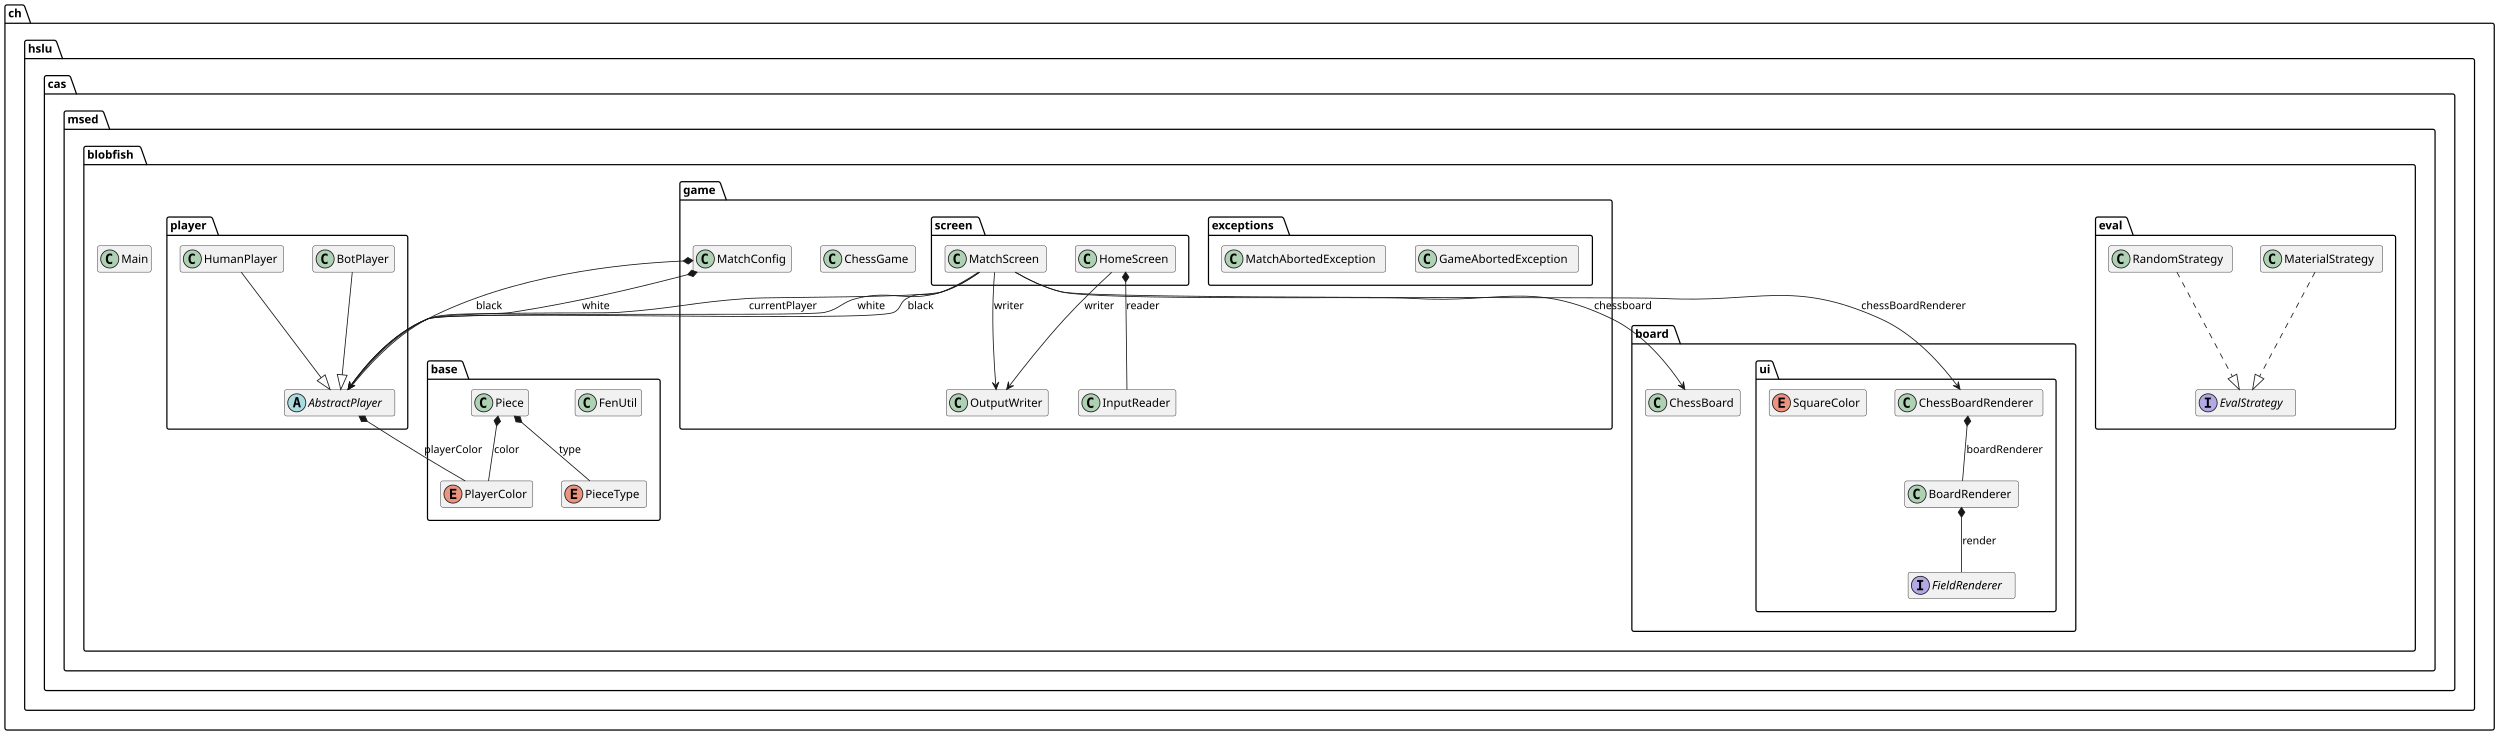
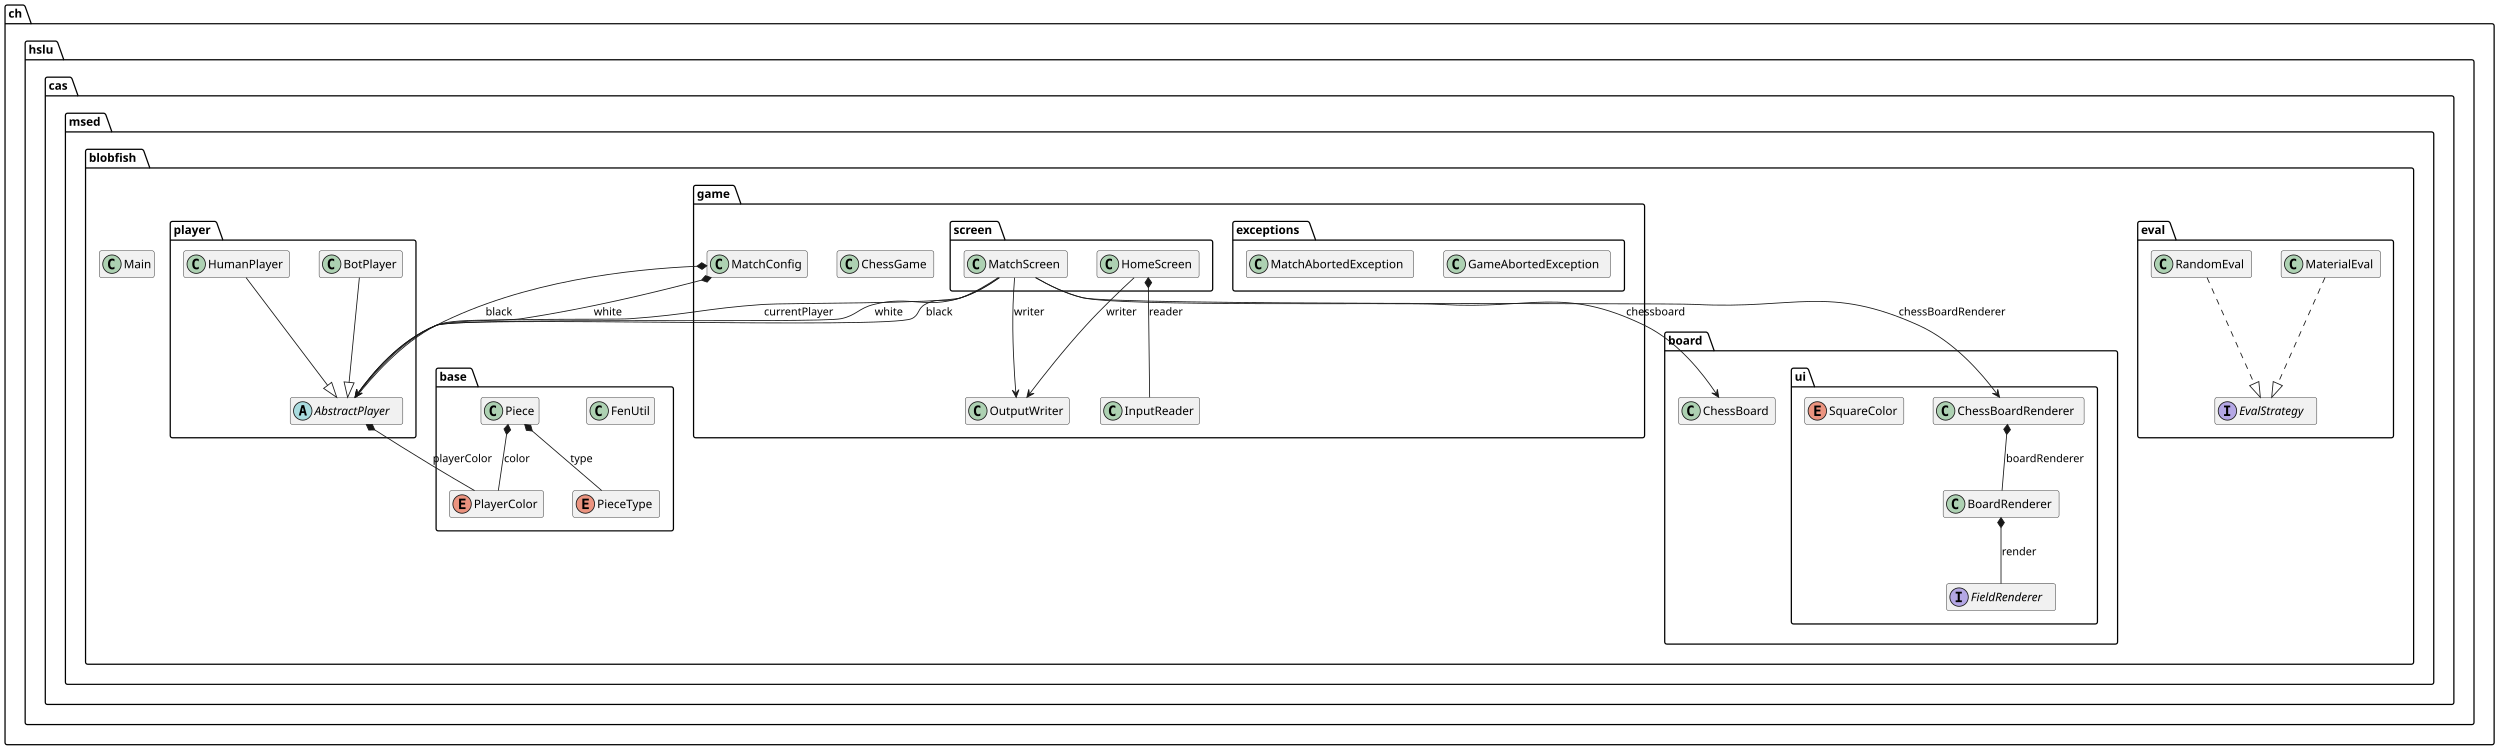
- <svg xmlns="http://www.w3.org/2000/svg" contentStyleType="text/css" data-diagram-type="CLASS" height="895px" preserveAspectRatio="none" style="width:3041px;height:895px;background:#FFFFFF;" version="1.1" viewBox="0 0 3041 895" width="3041px" zoomAndPan="magnify">
+ <svg xmlns="http://www.w3.org/2000/svg" contentStyleType="text/css" data-diagram-type="CLASS" height="895px" preserveAspectRatio="none" style="width:2981px;height:895px;background:#FFFFFF;" version="1.1" viewBox="0 0 2981 895" width="2981px" zoomAndPan="magnify">
  <defs />
  <g>
    <g class="cluster" data-entity="ch" data-source-line="2" data-uid="ent0003" id="cluster_ch">
-       <path d="M8.5,6 L27.766,6 A3.75,3.75 0 0 1 30.266,8.5 L37.266,28.297 L3031.5,28.297 A2.5,2.5 0 0 1 3034,30.797 L3034,885.5 A2.5,2.5 0 0 1 3031.5,888 L8.5,888 A2.5,2.5 0 0 1 6,885.5 L6,8.5 A2.5,2.5 0 0 1 8.5,6" fill="none" style="stroke:#000000;stroke-width:1.5;" />
+       <path d="M8.5,6 L27.766,6 A3.75,3.75 0 0 1 30.266,8.5 L37.266,28.297 L2971.5,28.297 A2.5,2.5 0 0 1 2974,30.797 L2974,885.5 A2.5,2.5 0 0 1 2971.5,888 L8.5,888 A2.5,2.5 0 0 1 6,885.5 L6,8.5 A2.5,2.5 0 0 1 8.5,6" fill="none" style="stroke:#000000;stroke-width:1.5;" />
      <line style="stroke:#000000;stroke-width:1.5;" x1="6" x2="37.266" y1="28.297" y2="28.297" />
      <text fill="#000000" font-family="sans-serif" font-size="14" font-weight="bold" lengthAdjust="spacing" textLength="18.266" x="10" y="20.995">ch</text>
    </g>
    <g class="cluster" data-entity="hslu" data-source-line="2" data-uid="ent0004" id="cluster_hslu">
-       <path d="M32.5,49 L66.565,49 A3.75,3.75 0 0 1 69.065,51.5 L76.065,71.297 L3007.5,71.297 A2.5,2.5 0 0 1 3010,73.797 L3010,861.5 A2.5,2.5 0 0 1 3007.5,864 L32.5,864 A2.5,2.5 0 0 1 30,861.5 L30,51.5 A2.5,2.5 0 0 1 32.5,49" fill="none" style="stroke:#000000;stroke-width:1.5;" />
+       <path d="M32.5,49 L66.565,49 A3.75,3.75 0 0 1 69.065,51.5 L76.065,71.297 L2947.5,71.297 A2.5,2.5 0 0 1 2950,73.797 L2950,861.5 A2.5,2.5 0 0 1 2947.5,864 L32.5,864 A2.5,2.5 0 0 1 30,861.5 L30,51.5 A2.5,2.5 0 0 1 32.5,49" fill="none" style="stroke:#000000;stroke-width:1.5;" />
      <line style="stroke:#000000;stroke-width:1.5;" x1="30" x2="76.065" y1="71.297" y2="71.297" />
      <text fill="#000000" font-family="sans-serif" font-size="14" font-weight="bold" lengthAdjust="spacing" textLength="33.065" x="34" y="63.995">hslu</text>
    </g>
    <g class="cluster" data-entity="cas" data-source-line="2" data-uid="ent0005" id="cluster_cas">
-       <path d="M56.5,92 L83.579,92 A3.75,3.75 0 0 1 86.079,94.5 L93.079,114.297 L2983.5,114.297 A2.5,2.5 0 0 1 2986,116.797 L2986,837.5 A2.5,2.5 0 0 1 2983.5,840 L56.5,840 A2.5,2.5 0 0 1 54,837.5 L54,94.5 A2.5,2.5 0 0 1 56.5,92" fill="none" style="stroke:#000000;stroke-width:1.5;" />
+       <path d="M56.5,92 L83.579,92 A3.75,3.75 0 0 1 86.079,94.5 L93.079,114.297 L2923.5,114.297 A2.5,2.5 0 0 1 2926,116.797 L2926,837.5 A2.5,2.5 0 0 1 2923.5,840 L56.5,840 A2.5,2.5 0 0 1 54,837.5 L54,94.5 A2.5,2.5 0 0 1 56.5,92" fill="none" style="stroke:#000000;stroke-width:1.5;" />
      <line style="stroke:#000000;stroke-width:1.5;" x1="54" x2="93.079" y1="114.297" y2="114.297" />
      <text fill="#000000" font-family="sans-serif" font-size="14" font-weight="bold" lengthAdjust="spacing" textLength="26.079" x="58" y="106.995">cas</text>
    </g>
    <g class="cluster" data-entity="msed" data-source-line="2" data-uid="ent0006" id="cluster_msed">
-       <path d="M80.5,135 L123.938,135 A3.75,3.75 0 0 1 126.438,137.5 L133.438,157.297 L2959.5,157.297 A2.5,2.5 0 0 1 2962,159.797 L2962,813.5 A2.5,2.5 0 0 1 2959.5,816 L80.5,816 A2.5,2.5 0 0 1 78,813.5 L78,137.5 A2.5,2.5 0 0 1 80.5,135" fill="none" style="stroke:#000000;stroke-width:1.5;" />
+       <path d="M80.5,135 L123.938,135 A3.75,3.75 0 0 1 126.438,137.5 L133.438,157.297 L2899.5,157.297 A2.5,2.5 0 0 1 2902,159.797 L2902,813.5 A2.5,2.5 0 0 1 2899.5,816 L80.5,816 A2.5,2.5 0 0 1 78,813.5 L78,137.5 A2.5,2.5 0 0 1 80.5,135" fill="none" style="stroke:#000000;stroke-width:1.5;" />
      <line style="stroke:#000000;stroke-width:1.5;" x1="78" x2="133.438" y1="157.297" y2="157.297" />
      <text fill="#000000" font-family="sans-serif" font-size="14" font-weight="bold" lengthAdjust="spacing" textLength="42.438" x="82" y="149.995">msed</text>
    </g>
    <g class="cluster" data-entity="blobfish" data-source-line="2" data-uid="ent0007" id="cluster_blobfish">
-       <path d="M104.5,178 L169.149,178 A3.75,3.75 0 0 1 171.649,180.5 L178.649,200.297 L2935.5,200.297 A2.5,2.5 0 0 1 2938,202.797 L2938,789.5 A2.5,2.5 0 0 1 2935.5,792 L104.5,792 A2.5,2.5 0 0 1 102,789.5 L102,180.5 A2.5,2.5 0 0 1 104.5,178" fill="none" style="stroke:#000000;stroke-width:1.5;" />
+       <path d="M104.5,178 L169.149,178 A3.75,3.75 0 0 1 171.649,180.5 L178.649,200.297 L2875.5,200.297 A2.5,2.5 0 0 1 2878,202.797 L2878,789.5 A2.5,2.5 0 0 1 2875.5,792 L104.5,792 A2.5,2.5 0 0 1 102,789.5 L102,180.5 A2.5,2.5 0 0 1 104.5,178" fill="none" style="stroke:#000000;stroke-width:1.5;" />
      <line style="stroke:#000000;stroke-width:1.5;" x1="102" x2="178.649" y1="200.297" y2="200.297" />
      <text fill="#000000" font-family="sans-serif" font-size="14" font-weight="bold" lengthAdjust="spacing" textLength="63.649" x="106" y="192.995">blobfish</text>
    </g>
    <g class="cluster" data-entity="base" data-source-line="7" data-uid="ent0009" id="cluster_base">
      <path d="M522.5,439 L560.797,439 A3.75,3.75 0 0 1 563.297,441.5 L570.297,461.297 L800.5,461.297 A2.5,2.5 0 0 1 803,463.797 L803,630.5 A2.5,2.5 0 0 1 800.5,633 L522.5,633 A2.5,2.5 0 0 1 520,630.5 L520,441.5 A2.5,2.5 0 0 1 522.5,439" fill="none" style="stroke:#000000;stroke-width:1.5;" />
      <line style="stroke:#000000;stroke-width:1.5;" x1="520" x2="570.297" y1="461.297" y2="461.297" />
      <text fill="#000000" font-family="sans-serif" font-size="14" font-weight="bold" lengthAdjust="spacing" textLength="37.297" x="524" y="453.995">base</text>
    </g>
    <g class="cluster" data-entity="board" data-source-line="40" data-uid="ent0014" id="cluster_board">
      <path d="M1987.5,396 L2034.513,396 A3.75,3.75 0 0 1 2037.013,398.5 L2044.013,418.297 L2522.5,418.297 A2.5,2.5 0 0 1 2525,420.797 L2525,765.5 A2.5,2.5 0 0 1 2522.5,768 L1987.5,768 A2.5,2.5 0 0 1 1985,765.5 L1985,398.5 A2.5,2.5 0 0 1 1987.5,396" fill="none" style="stroke:#000000;stroke-width:1.5;" />
      <line style="stroke:#000000;stroke-width:1.5;" x1="1985" x2="2044.013" y1="418.297" y2="418.297" />
      <text fill="#000000" font-family="sans-serif" font-size="14" font-weight="bold" lengthAdjust="spacing" textLength="46.013" x="1989" y="410.995">board</text>
    </g>
    <g class="cluster" data-entity="ui" data-source-line="49" data-uid="ent0016" id="cluster_ui">
      <path d="M2138.5,439 L2154.266,439 A3.75,3.75 0 0 1 2156.766,441.5 L2163.766,461.297 L2498.5,461.297 A2.5,2.5 0 0 1 2501,463.797 L2501,741.5 A2.5,2.5 0 0 1 2498.5,744 L2138.5,744 A2.5,2.5 0 0 1 2136,741.5 L2136,441.5 A2.5,2.5 0 0 1 2138.5,439" fill="none" style="stroke:#000000;stroke-width:1.5;" />
      <line style="stroke:#000000;stroke-width:1.5;" x1="2136" x2="2163.766" y1="461.297" y2="461.297" />
      <text fill="#000000" font-family="sans-serif" font-size="14" font-weight="bold" lengthAdjust="spacing" textLength="14.766" x="2140" y="453.995">ui</text>
    </g>
    <g class="cluster" data-entity="eval" data-source-line="71" data-uid="ent0021" id="cluster_eval">
-       <path d="M2551.5,264 L2585.367,264 A3.75,3.75 0 0 1 2587.867,266.5 L2594.867,286.297 L2911.5,286.297 A2.5,2.5 0 0 1 2914,288.797 L2914,519.5 A2.5,2.5 0 0 1 2911.5,522 L2551.5,522 A2.5,2.5 0 0 1 2549,519.5 L2549,266.5 A2.5,2.5 0 0 1 2551.5,264" fill="none" style="stroke:#000000;stroke-width:1.5;" />
+       <path d="M2551.5,264 L2585.367,264 A3.75,3.75 0 0 1 2587.867,266.5 L2594.867,286.297 L2851.5,286.297 A2.5,2.5 0 0 1 2854,288.797 L2854,519.5 A2.5,2.5 0 0 1 2851.5,522 L2551.5,522 A2.5,2.5 0 0 1 2549,519.5 L2549,266.5 A2.5,2.5 0 0 1 2551.5,264" fill="none" style="stroke:#000000;stroke-width:1.5;" />
      <line style="stroke:#000000;stroke-width:1.5;" x1="2549" x2="2594.867" y1="286.297" y2="286.297" />
      <text fill="#000000" font-family="sans-serif" font-size="14" font-weight="bold" lengthAdjust="spacing" textLength="32.867" x="2553" y="278.995">eval</text>
    </g>
    <g class="cluster" data-entity="game" data-source-line="89" data-uid="ent0025" id="cluster_game">
      <path d="M829.5,221 L874.052,221 A3.75,3.75 0 0 1 876.552,223.5 L883.552,243.297 L1958.5,243.297 A2.5,2.5 0 0 1 1961,245.797 L1961,519.5 A2.5,2.5 0 0 1 1958.5,522 L829.5,522 A2.5,2.5 0 0 1 827,519.5 L827,223.5 A2.5,2.5 0 0 1 829.5,221" fill="none" style="stroke:#000000;stroke-width:1.5;" />
      <line style="stroke:#000000;stroke-width:1.5;" x1="827" x2="883.552" y1="243.297" y2="243.297" />
      <text fill="#000000" font-family="sans-serif" font-size="14" font-weight="bold" lengthAdjust="spacing" textLength="43.552" x="831" y="235.995">game</text>
    </g>
    <g class="cluster" data-entity="exceptions" data-source-line="122" data-uid="ent0030" id="cluster_exceptions">
      <path d="M1472.5,264 L1559.25,264 A3.75,3.75 0 0 1 1561.75,266.5 L1568.75,286.297 L1934.5,286.297 A2.5,2.5 0 0 1 1937,288.797 L1937,344.5 A2.5,2.5 0 0 1 1934.5,347 L1472.5,347 A2.5,2.5 0 0 1 1470,344.5 L1470,266.5 A2.5,2.5 0 0 1 1472.5,264" fill="none" style="stroke:#000000;stroke-width:1.5;" />
      <line style="stroke:#000000;stroke-width:1.5;" x1="1470" x2="1568.75" y1="286.297" y2="286.297" />
      <text fill="#000000" font-family="sans-serif" font-size="14" font-weight="bold" lengthAdjust="spacing" textLength="85.75" x="1474" y="278.995">exceptions</text>
    </g>
    <g class="cluster" data-entity="screen" data-source-line="130" data-uid="ent0033" id="cluster_screen">
      <path d="M1135.5,264 L1188.993,264 A3.75,3.75 0 0 1 1191.493,266.5 L1198.493,286.297 L1443.5,286.297 A2.5,2.5 0 0 1 1446,288.797 L1446,344.5 A2.5,2.5 0 0 1 1443.5,347 L1135.5,347 A2.5,2.5 0 0 1 1133,344.5 L1133,266.5 A2.5,2.5 0 0 1 1135.5,264" fill="none" style="stroke:#000000;stroke-width:1.5;" />
      <line style="stroke:#000000;stroke-width:1.5;" x1="1133" x2="1198.493" y1="286.297" y2="286.297" />
      <text fill="#000000" font-family="sans-serif" font-size="14" font-weight="bold" lengthAdjust="spacing" textLength="52.493" x="1137" y="278.995">screen</text>
    </g>
    <g class="cluster" data-entity="player" data-source-line="142" data-uid="ent0036" id="cluster_player">
      <path d="M205.5,264 L256.293,264 A3.75,3.75 0 0 1 258.793,266.5 L265.793,286.297 L493.5,286.297 A2.5,2.5 0 0 1 496,288.797 L496,519.5 A2.5,2.5 0 0 1 493.5,522 L205.5,522 A2.5,2.5 0 0 1 203,519.5 L203,266.5 A2.5,2.5 0 0 1 205.5,264" fill="none" style="stroke:#000000;stroke-width:1.5;" />
      <line style="stroke:#000000;stroke-width:1.5;" x1="203" x2="265.793" y1="286.297" y2="286.297" />
      <text fill="#000000" font-family="sans-serif" font-size="14" font-weight="bold" lengthAdjust="spacing" textLength="49.793" x="207" y="278.995">player</text>
    </g>
    <g class="entity" data-entity="Main" data-source-line="2" data-uid="ent0002" id="entity_Main">
      <rect fill="#F1F1F1" height="32" rx="2.5" ry="2.5" style="stroke:#181818;stroke-width:0.5;" width="65.421" x="118.5" y="299" />
      <ellipse cx="133.5" cy="315" fill="#ADD1B2" rx="11" ry="11" style="stroke:#181818;stroke-width:1;" />
      <path d="M136.469,320.641 Q135.891,320.938 135.25,321.078 Q134.609,321.234 133.906,321.234 Q131.406,321.234 130.078,319.594 Q128.766,317.938 128.766,314.812 Q128.766,311.688 130.078,310.031 Q131.406,308.375 133.906,308.375 Q134.609,308.375 135.25,308.531 Q135.906,308.688 136.469,308.984 L136.469,311.703 Q135.844,311.125 135.25,310.859 Q134.656,310.578 134.031,310.578 Q132.688,310.578 132,311.656 Q131.312,312.719 131.312,314.812 Q131.312,316.906 132,317.984 Q132.688,319.047 134.031,319.047 Q134.656,319.047 135.25,318.781 Q135.844,318.5 136.469,317.922 L136.469,320.641 Z " fill="#000000" />
      <text fill="#000000" font-family="sans-serif" font-size="14" lengthAdjust="spacing" textLength="33.421" x="147.5" y="319.847">Main</text>
    </g>
    <g class="entity" data-entity="FenUtil" data-source-line="7" data-uid="ent0008" id="entity_FenUtil">
      <rect fill="#F1F1F1" height="32" rx="2.5" ry="2.5" style="stroke:#181818;stroke-width:0.5;" width="81.055" x="699.5" y="474" />
      <ellipse cx="714.5" cy="490" fill="#ADD1B2" rx="11" ry="11" style="stroke:#181818;stroke-width:1;" />
      <path d="M717.469,495.641 Q716.891,495.938 716.25,496.078 Q715.609,496.234 714.906,496.234 Q712.406,496.234 711.078,494.594 Q709.766,492.938 709.766,489.812 Q709.766,486.688 711.078,485.031 Q712.406,483.375 714.906,483.375 Q715.609,483.375 716.25,483.531 Q716.906,483.688 717.469,483.984 L717.469,486.703 Q716.844,486.125 716.25,485.859 Q715.656,485.578 715.031,485.578 Q713.688,485.578 713,486.656 Q712.312,487.719 712.312,489.812 Q712.312,491.906 713,492.984 Q713.688,494.047 715.031,494.047 Q715.656,494.047 716.25,493.781 Q716.844,493.5 717.469,492.922 L717.469,495.641 Z " fill="#000000" />
      <text fill="#000000" font-family="sans-serif" font-size="14" lengthAdjust="spacing" textLength="49.055" x="728.5" y="494.847">FenUtil</text>
    </g>
    <g class="entity" data-entity="Piece" data-source-line="13" data-uid="ent0010" id="entity_Piece">
      <rect fill="#F1F1F1" height="32" rx="2.5" ry="2.5" style="stroke:#181818;stroke-width:0.5;" width="69.256" x="573.5" y="474" />
      <ellipse cx="588.5" cy="490" fill="#ADD1B2" rx="11" ry="11" style="stroke:#181818;stroke-width:1;" />
      <path d="M591.469,495.641 Q590.891,495.938 590.25,496.078 Q589.609,496.234 588.906,496.234 Q586.406,496.234 585.078,494.594 Q583.766,492.938 583.766,489.812 Q583.766,486.688 585.078,485.031 Q586.406,483.375 588.906,483.375 Q589.609,483.375 590.25,483.531 Q590.906,483.688 591.469,483.984 L591.469,486.703 Q590.844,486.125 590.25,485.859 Q589.656,485.578 589.031,485.578 Q587.688,485.578 587,486.656 Q586.312,487.719 586.312,489.812 Q586.312,491.906 587,492.984 Q587.688,494.047 589.031,494.047 Q589.656,494.047 590.25,493.781 Q590.844,493.5 591.469,492.922 L591.469,495.641 Z " fill="#000000" />
      <text fill="#000000" font-family="sans-serif" font-size="14" lengthAdjust="spacing" textLength="37.256" x="602.5" y="494.847">Piece</text>
    </g>
    <g class="entity" data-entity="PieceType" data-source-line="24" data-uid="ent0011" id="entity_PieceType">
      <rect fill="#F1F1F1" height="32" rx="2.5" ry="2.5" style="stroke:#181818;stroke-width:0.5;" width="103.593" x="683" y="585" />
      <ellipse cx="698" cy="601" fill="#EB937F" rx="11" ry="11" style="stroke:#181818;stroke-width:1;" />
      <path d="M702.109,607 L694.391,607 L694.391,594.609 L702.109,594.609 L702.109,596.766 L696.844,596.766 L696.844,599.438 L701.609,599.438 L701.609,601.594 L696.844,601.594 L696.844,604.844 L702.109,604.844 L702.109,607 Z " fill="#000000" />
      <text fill="#000000" font-family="sans-serif" font-size="14" lengthAdjust="spacing" textLength="71.593" x="712" y="605.847">PieceType</text>
    </g>
    <g class="entity" data-entity="PlayerColor" data-source-line="34" data-uid="ent0012" id="entity_PlayerColor">
      <rect fill="#F1F1F1" height="32" rx="2.5" ry="2.5" style="stroke:#181818;stroke-width:0.5;" width="112.117" x="536" y="585" />
      <ellipse cx="551" cy="601" fill="#EB937F" rx="11" ry="11" style="stroke:#181818;stroke-width:1;" />
      <path d="M555.109,607 L547.391,607 L547.391,594.609 L555.109,594.609 L555.109,596.766 L549.844,596.766 L549.844,599.438 L554.609,599.438 L554.609,601.594 L549.844,601.594 L549.844,604.844 L555.109,604.844 L555.109,607 Z " fill="#000000" />
      <text fill="#000000" font-family="sans-serif" font-size="14" lengthAdjust="spacing" textLength="80.117" x="565" y="605.847">PlayerColor</text>
    </g>
    <g class="entity" data-entity="ChessBoard" data-source-line="40" data-uid="ent0013" id="entity_ChessBoard">
      <rect fill="#F1F1F1" height="32" rx="2.5" ry="2.5" style="stroke:#181818;stroke-width:0.5;" width="115.241" x="2001.5" y="474" />
      <ellipse cx="2016.5" cy="490" fill="#ADD1B2" rx="11" ry="11" style="stroke:#181818;stroke-width:1;" />
      <path d="M2019.469,495.641 Q2018.891,495.938 2018.25,496.078 Q2017.609,496.234 2016.906,496.234 Q2014.406,496.234 2013.078,494.594 Q2011.766,492.938 2011.766,489.812 Q2011.766,486.688 2013.078,485.031 Q2014.406,483.375 2016.906,483.375 Q2017.609,483.375 2018.25,483.531 Q2018.906,483.688 2019.469,483.984 L2019.469,486.703 Q2018.844,486.125 2018.25,485.859 Q2017.656,485.578 2017.031,485.578 Q2015.688,485.578 2015,486.656 Q2014.312,487.719 2014.312,489.812 Q2014.312,491.906 2015,492.984 Q2015.688,494.047 2017.031,494.047 Q2017.656,494.047 2018.25,493.781 Q2018.844,493.5 2019.469,492.922 L2019.469,495.641 Z " fill="#000000" />
      <text fill="#000000" font-family="sans-serif" font-size="14" lengthAdjust="spacing" textLength="83.241" x="2030.5" y="494.847">ChessBoard</text>
    </g>
    <g class="entity" data-entity="BoardRenderer" data-source-line="49" data-uid="ent0015" id="entity_BoardRenderer">
      <rect fill="#F1F1F1" height="32" rx="2.5" ry="2.5" style="stroke:#181818;stroke-width:0.5;" width="138.231" x="2317" y="585" />
      <ellipse cx="2332" cy="601" fill="#ADD1B2" rx="11" ry="11" style="stroke:#181818;stroke-width:1;" />
      <path d="M2334.969,606.641 Q2334.391,606.938 2333.75,607.078 Q2333.109,607.234 2332.406,607.234 Q2329.906,607.234 2328.578,605.594 Q2327.266,603.938 2327.266,600.812 Q2327.266,597.688 2328.578,596.031 Q2329.906,594.375 2332.406,594.375 Q2333.109,594.375 2333.75,594.531 Q2334.406,594.688 2334.969,594.984 L2334.969,597.703 Q2334.344,597.125 2333.75,596.859 Q2333.156,596.578 2332.531,596.578 Q2331.188,596.578 2330.5,597.656 Q2329.812,598.719 2329.812,600.812 Q2329.812,602.906 2330.5,603.984 Q2331.188,605.047 2332.531,605.047 Q2333.156,605.047 2333.75,604.781 Q2334.344,604.5 2334.969,603.922 L2334.969,606.641 Z " fill="#000000" />
      <text fill="#000000" font-family="sans-serif" font-size="14" lengthAdjust="spacing" textLength="106.231" x="2346" y="605.847">BoardRenderer</text>
    </g>
    <g class="entity" data-entity="ChessBoardRenderer" data-source-line="54" data-uid="ent0017" id="entity_ChessBoardRenderer">
      <rect fill="#F1F1F1" height="32" rx="2.5" ry="2.5" style="stroke:#181818;stroke-width:0.5;" width="180.08" x="2305" y="474" />
      <ellipse cx="2320" cy="490" fill="#ADD1B2" rx="11" ry="11" style="stroke:#181818;stroke-width:1;" />
      <path d="M2322.969,495.641 Q2322.391,495.938 2321.75,496.078 Q2321.109,496.234 2320.406,496.234 Q2317.906,496.234 2316.578,494.594 Q2315.266,492.938 2315.266,489.812 Q2315.266,486.688 2316.578,485.031 Q2317.906,483.375 2320.406,483.375 Q2321.109,483.375 2321.75,483.531 Q2322.406,483.688 2322.969,483.984 L2322.969,486.703 Q2322.344,486.125 2321.75,485.859 Q2321.156,485.578 2320.531,485.578 Q2319.188,485.578 2318.5,486.656 Q2317.812,487.719 2317.812,489.812 Q2317.812,491.906 2318.5,492.984 Q2319.188,494.047 2320.531,494.047 Q2321.156,494.047 2321.75,493.781 Q2322.344,493.5 2322.969,492.922 L2322.969,495.641 Z " fill="#000000" />
      <text fill="#000000" font-family="sans-serif" font-size="14" lengthAdjust="spacing" textLength="148.08" x="2334" y="494.847">ChessBoardRenderer</text>
    </g>
    <g class="entity" data-entity="FieldRenderer" data-source-line="60" data-uid="ent0018" id="entity_FieldRenderer">
      <rect fill="#F1F1F1" height="32" rx="2.5" ry="2.5" style="stroke:#181818;stroke-width:0.5;" width="130.171" x="2321" y="696" />
      <ellipse cx="2336" cy="712" fill="#B4A7E5" rx="11" ry="11" style="stroke:#181818;stroke-width:1;" />
      <path d="M2331.922,707.766 L2331.922,705.609 L2339.312,705.609 L2339.312,707.766 L2336.844,707.766 L2336.844,715.844 L2339.312,715.844 L2339.312,718 L2331.922,718 L2331.922,715.844 L2334.391,715.844 L2334.391,707.766 L2331.922,707.766 Z " fill="#000000" />
      <text fill="#000000" font-family="sans-serif" font-size="14" font-style="italic" lengthAdjust="spacing" textLength="98.171" x="2350" y="716.847">FieldRenderer</text>
    </g>
    <g class="entity" data-entity="SquareColor" data-source-line="65" data-uid="ent0019" id="entity_SquareColor">
      <rect fill="#F1F1F1" height="32" rx="2.5" ry="2.5" style="stroke:#181818;stroke-width:0.5;" width="118.147" x="2152" y="474" />
      <ellipse cx="2167" cy="490" fill="#EB937F" rx="11" ry="11" style="stroke:#181818;stroke-width:1;" />
      <path d="M2171.109,496 L2163.391,496 L2163.391,483.609 L2171.109,483.609 L2171.109,485.766 L2165.844,485.766 L2165.844,488.438 L2170.609,488.438 L2170.609,490.594 L2165.844,490.594 L2165.844,493.844 L2171.109,493.844 L2171.109,496 Z " fill="#000000" />
      <text fill="#000000" font-family="sans-serif" font-size="14" lengthAdjust="spacing" textLength="86.147" x="2181" y="494.847">SquareColor</text>
    </g>
    <g class="entity" data-entity="EvalStrategy" data-source-line="71" data-uid="ent0020" id="entity_EvalStrategy">
-       <rect fill="#F1F1F1" height="32" rx="2.5" ry="2.5" style="stroke:#181818;stroke-width:0.5;" width="121.585" x="2671" y="474" />
-       <ellipse cx="2686" cy="490" fill="#B4A7E5" rx="11" ry="11" style="stroke:#181818;stroke-width:1;" />
-       <path d="M2681.922,485.766 L2681.922,483.609 L2689.312,483.609 L2689.312,485.766 L2686.844,485.766 L2686.844,493.844 L2689.312,493.844 L2689.312,496 L2681.922,496 L2681.922,493.844 L2684.391,493.844 L2684.391,485.766 L2681.922,485.766 Z " fill="#000000" />
-       <text fill="#000000" font-family="sans-serif" font-size="14" font-style="italic" lengthAdjust="spacing" textLength="89.585" x="2700" y="494.847">EvalStrategy</text>
-     </g>
-     <g class="entity" data-entity="MaterialStrategy" data-source-line="76" data-uid="ent0022" id="entity_MaterialStrategy">
-       <rect fill="#F1F1F1" height="32" rx="2.5" ry="2.5" style="stroke:#181818;stroke-width:0.5;" width="148.86" x="2749.5" y="299" />
-       <ellipse cx="2764.5" cy="315" fill="#ADD1B2" rx="11" ry="11" style="stroke:#181818;stroke-width:1;" />
-       <path d="M2767.469,320.641 Q2766.891,320.938 2766.25,321.078 Q2765.609,321.234 2764.906,321.234 Q2762.406,321.234 2761.078,319.594 Q2759.766,317.938 2759.766,314.812 Q2759.766,311.688 2761.078,310.031 Q2762.406,308.375 2764.906,308.375 Q2765.609,308.375 2766.25,308.531 Q2766.906,308.688 2767.469,308.984 L2767.469,311.703 Q2766.844,311.125 2766.25,310.859 Q2765.656,310.578 2765.031,310.578 Q2763.688,310.578 2763,311.656 Q2762.312,312.719 2762.312,314.812 Q2762.312,316.906 2763,317.984 Q2763.688,319.047 2765.031,319.047 Q2765.656,319.047 2766.25,318.781 Q2766.844,318.5 2767.469,317.922 L2767.469,320.641 Z " fill="#000000" />
-       <text fill="#000000" font-family="sans-serif" font-size="14" lengthAdjust="spacing" textLength="116.86" x="2778.5" y="319.847">MaterialStrategy</text>
-     </g>
-     <g class="entity" data-entity="RandomStrategy" data-source-line="83" data-uid="ent0023" id="entity_RandomStrategy">
-       <rect fill="#F1F1F1" height="32" rx="2.5" ry="2.5" style="stroke:#181818;stroke-width:0.5;" width="150.255" x="2565" y="299" />
+       <rect fill="#F1F1F1" height="32" rx="2.5" ry="2.5" style="stroke:#181818;stroke-width:0.5;" width="121.585" x="2641" y="474" />
+       <ellipse cx="2656" cy="490" fill="#B4A7E5" rx="11" ry="11" style="stroke:#181818;stroke-width:1;" />
+       <path d="M2651.922,485.766 L2651.922,483.609 L2659.312,483.609 L2659.312,485.766 L2656.844,485.766 L2656.844,493.844 L2659.312,493.844 L2659.312,496 L2651.922,496 L2651.922,493.844 L2654.391,493.844 L2654.391,485.766 L2651.922,485.766 Z " fill="#000000" />
+       <text fill="#000000" font-family="sans-serif" font-size="14" font-style="italic" lengthAdjust="spacing" textLength="89.585" x="2670" y="494.847">EvalStrategy</text>
+     </g>
+     <g class="entity" data-entity="MaterialEval" data-source-line="76" data-uid="ent0022" id="entity_MaterialEval">
+       <rect fill="#F1F1F1" height="32" rx="2.5" ry="2.5" style="stroke:#181818;stroke-width:0.5;" width="118.475" x="2720" y="299" />
+       <ellipse cx="2735" cy="315" fill="#ADD1B2" rx="11" ry="11" style="stroke:#181818;stroke-width:1;" />
+       <path d="M2737.969,320.641 Q2737.391,320.938 2736.75,321.078 Q2736.109,321.234 2735.406,321.234 Q2732.906,321.234 2731.578,319.594 Q2730.266,317.938 2730.266,314.812 Q2730.266,311.688 2731.578,310.031 Q2732.906,308.375 2735.406,308.375 Q2736.109,308.375 2736.75,308.531 Q2737.406,308.688 2737.969,308.984 L2737.969,311.703 Q2737.344,311.125 2736.75,310.859 Q2736.156,310.578 2735.531,310.578 Q2734.188,310.578 2733.5,311.656 Q2732.812,312.719 2732.812,314.812 Q2732.812,316.906 2733.5,317.984 Q2734.188,319.047 2735.531,319.047 Q2736.156,319.047 2736.75,318.781 Q2737.344,318.5 2737.969,317.922 L2737.969,320.641 Z " fill="#000000" />
+       <text fill="#000000" font-family="sans-serif" font-size="14" lengthAdjust="spacing" textLength="86.475" x="2749" y="319.847">MaterialEval</text>
+     </g>
+     <g class="entity" data-entity="RandomEval" data-source-line="83" data-uid="ent0023" id="entity_RandomEval">
+       <rect fill="#F1F1F1" height="32" rx="2.5" ry="2.5" style="stroke:#181818;stroke-width:0.5;" width="119.869" x="2565" y="299" />
      <ellipse cx="2580" cy="315" fill="#ADD1B2" rx="11" ry="11" style="stroke:#181818;stroke-width:1;" />
      <path d="M2582.969,320.641 Q2582.391,320.938 2581.75,321.078 Q2581.109,321.234 2580.406,321.234 Q2577.906,321.234 2576.578,319.594 Q2575.266,317.938 2575.266,314.812 Q2575.266,311.688 2576.578,310.031 Q2577.906,308.375 2580.406,308.375 Q2581.109,308.375 2581.75,308.531 Q2582.406,308.688 2582.969,308.984 L2582.969,311.703 Q2582.344,311.125 2581.75,310.859 Q2581.156,310.578 2580.531,310.578 Q2579.188,310.578 2578.5,311.656 Q2577.812,312.719 2577.812,314.812 Q2577.812,316.906 2578.5,317.984 Q2579.188,319.047 2580.531,319.047 Q2581.156,319.047 2581.75,318.781 Q2582.344,318.5 2582.969,317.922 L2582.969,320.641 Z " fill="#000000" />
-       <text fill="#000000" font-family="sans-serif" font-size="14" lengthAdjust="spacing" textLength="118.255" x="2594" y="319.847">RandomStrategy</text>
+       <text fill="#000000" font-family="sans-serif" font-size="14" lengthAdjust="spacing" textLength="87.869" x="2594" y="319.847">RandomEval</text>
    </g>
    <g class="entity" data-entity="ChessGame" data-source-line="89" data-uid="ent0024" id="entity_ChessGame">
      <rect fill="#F1F1F1" height="32" rx="2.5" ry="2.5" style="stroke:#181818;stroke-width:0.5;" width="115.528" x="998" y="299" />
      <ellipse cx="1013" cy="315" fill="#ADD1B2" rx="11" ry="11" style="stroke:#181818;stroke-width:1;" />
      <path d="M1015.969,320.641 Q1015.391,320.938 1014.75,321.078 Q1014.109,321.234 1013.406,321.234 Q1010.906,321.234 1009.578,319.594 Q1008.266,317.938 1008.266,314.812 Q1008.266,311.688 1009.578,310.031 Q1010.906,308.375 1013.406,308.375 Q1014.109,308.375 1014.75,308.531 Q1015.406,308.688 1015.969,308.984 L1015.969,311.703 Q1015.344,311.125 1014.75,310.859 Q1014.156,310.578 1013.531,310.578 Q1012.188,310.578 1011.5,311.656 Q1010.812,312.719 1010.812,314.812 Q1010.812,316.906 1011.5,317.984 Q1012.188,319.047 1013.531,319.047 Q1014.156,319.047 1014.75,318.781 Q1015.344,318.5 1015.969,317.922 L1015.969,320.641 Z " fill="#000000" />
      <text fill="#000000" font-family="sans-serif" font-size="14" lengthAdjust="spacing" textLength="83.528" x="1027" y="319.847">ChessGame</text>
    </g>
    <g class="entity" data-entity="InputReader" data-source-line="97" data-uid="ent0026" id="entity_InputReader">
      <rect fill="#F1F1F1" height="32" rx="2.5" ry="2.5" style="stroke:#181818;stroke-width:0.5;" width="118.427" x="1312" y="474" />
      <ellipse cx="1327" cy="490" fill="#ADD1B2" rx="11" ry="11" style="stroke:#181818;stroke-width:1;" />
      <path d="M1329.969,495.641 Q1329.391,495.938 1328.75,496.078 Q1328.109,496.234 1327.406,496.234 Q1324.906,496.234 1323.578,494.594 Q1322.266,492.938 1322.266,489.812 Q1322.266,486.688 1323.578,485.031 Q1324.906,483.375 1327.406,483.375 Q1328.109,483.375 1328.75,483.531 Q1329.406,483.688 1329.969,483.984 L1329.969,486.703 Q1329.344,486.125 1328.75,485.859 Q1328.156,485.578 1327.531,485.578 Q1326.188,485.578 1325.5,486.656 Q1324.812,487.719 1324.812,489.812 Q1324.812,491.906 1325.5,492.984 Q1326.188,494.047 1327.531,494.047 Q1328.156,494.047 1328.75,493.781 Q1329.344,493.5 1329.969,492.922 L1329.969,495.641 Z " fill="#000000" />
      <text fill="#000000" font-family="sans-serif" font-size="14" lengthAdjust="spacing" textLength="86.427" x="1341" y="494.847">InputReader</text>
    </g>
    <g class="entity" data-entity="MatchConfig" data-source-line="103" data-uid="ent0027" id="entity_MatchConfig">
      <rect fill="#F1F1F1" height="32" rx="2.5" ry="2.5" style="stroke:#181818;stroke-width:0.5;" width="119.637" x="843" y="299" />
      <ellipse cx="858" cy="315" fill="#ADD1B2" rx="11" ry="11" style="stroke:#181818;stroke-width:1;" />
      <path d="M860.969,320.641 Q860.391,320.938 859.75,321.078 Q859.109,321.234 858.406,321.234 Q855.906,321.234 854.578,319.594 Q853.266,317.938 853.266,314.812 Q853.266,311.688 854.578,310.031 Q855.906,308.375 858.406,308.375 Q859.109,308.375 859.75,308.531 Q860.406,308.688 860.969,308.984 L860.969,311.703 Q860.344,311.125 859.75,310.859 Q859.156,310.578 858.531,310.578 Q857.188,310.578 856.5,311.656 Q855.812,312.719 855.812,314.812 Q855.812,316.906 856.5,317.984 Q857.188,319.047 858.531,319.047 Q859.156,319.047 859.75,318.781 Q860.344,318.5 860.969,317.922 L860.969,320.641 Z " fill="#000000" />
      <text fill="#000000" font-family="sans-serif" font-size="14" lengthAdjust="spacing" textLength="87.637" x="872" y="319.847">MatchConfig</text>
    </g>
    <g class="entity" data-entity="OutputWriter" data-source-line="112" data-uid="ent0028" id="entity_OutputWriter">
      <rect fill="#F1F1F1" height="32" rx="2.5" ry="2.5" style="stroke:#181818;stroke-width:0.5;" width="123.978" x="1151" y="474" />
      <ellipse cx="1166" cy="490" fill="#ADD1B2" rx="11" ry="11" style="stroke:#181818;stroke-width:1;" />
      <path d="M1168.969,495.641 Q1168.391,495.938 1167.75,496.078 Q1167.109,496.234 1166.406,496.234 Q1163.906,496.234 1162.578,494.594 Q1161.266,492.938 1161.266,489.812 Q1161.266,486.688 1162.578,485.031 Q1163.906,483.375 1166.406,483.375 Q1167.109,483.375 1167.75,483.531 Q1168.406,483.688 1168.969,483.984 L1168.969,486.703 Q1168.344,486.125 1167.75,485.859 Q1167.156,485.578 1166.531,485.578 Q1165.188,485.578 1164.5,486.656 Q1163.812,487.719 1163.812,489.812 Q1163.812,491.906 1164.5,492.984 Q1165.188,494.047 1166.531,494.047 Q1167.156,494.047 1167.75,493.781 Q1168.344,493.5 1168.969,492.922 L1168.969,495.641 Z " fill="#000000" />
      <text fill="#000000" font-family="sans-serif" font-size="14" lengthAdjust="spacing" textLength="91.978" x="1180" y="494.847">OutputWriter</text>
    </g>
    <g class="entity" data-entity="GameAbortedException" data-source-line="122" data-uid="ent0029" id="entity_GameAbortedException">
      <rect fill="#F1F1F1" height="32" rx="2.5" ry="2.5" style="stroke:#181818;stroke-width:0.5;" width="198.599" x="1721.5" y="299" />
      <ellipse cx="1736.5" cy="315" fill="#ADD1B2" rx="11" ry="11" style="stroke:#181818;stroke-width:1;" />
      <path d="M1739.469,320.641 Q1738.891,320.938 1738.25,321.078 Q1737.609,321.234 1736.906,321.234 Q1734.406,321.234 1733.078,319.594 Q1731.766,317.938 1731.766,314.812 Q1731.766,311.688 1733.078,310.031 Q1734.406,308.375 1736.906,308.375 Q1737.609,308.375 1738.25,308.531 Q1738.906,308.688 1739.469,308.984 L1739.469,311.703 Q1738.844,311.125 1738.25,310.859 Q1737.656,310.578 1737.031,310.578 Q1735.688,310.578 1735,311.656 Q1734.312,312.719 1734.312,314.812 Q1734.312,316.906 1735,317.984 Q1735.688,319.047 1737.031,319.047 Q1737.656,319.047 1738.25,318.781 Q1738.844,318.5 1739.469,317.922 L1739.469,320.641 Z " fill="#000000" />
      <text fill="#000000" font-family="sans-serif" font-size="14" lengthAdjust="spacing" textLength="166.599" x="1750.5" y="319.847">GameAbortedException</text>
    </g>
    <g class="entity" data-entity="MatchAbortedException" data-source-line="126" data-uid="ent0031" id="entity_MatchAbortedException">
      <rect fill="#F1F1F1" height="32" rx="2.5" ry="2.5" style="stroke:#181818;stroke-width:0.5;" width="199.638" x="1486" y="299" />
      <ellipse cx="1501" cy="315" fill="#ADD1B2" rx="11" ry="11" style="stroke:#181818;stroke-width:1;" />
      <path d="M1503.969,320.641 Q1503.391,320.938 1502.75,321.078 Q1502.109,321.234 1501.406,321.234 Q1498.906,321.234 1497.578,319.594 Q1496.266,317.938 1496.266,314.812 Q1496.266,311.688 1497.578,310.031 Q1498.906,308.375 1501.406,308.375 Q1502.109,308.375 1502.75,308.531 Q1503.406,308.688 1503.969,308.984 L1503.969,311.703 Q1503.344,311.125 1502.75,310.859 Q1502.156,310.578 1501.531,310.578 Q1500.188,310.578 1499.5,311.656 Q1498.812,312.719 1498.812,314.812 Q1498.812,316.906 1499.5,317.984 Q1500.188,319.047 1501.531,319.047 Q1502.156,319.047 1502.75,318.781 Q1503.344,318.5 1503.969,317.922 L1503.969,320.641 Z " fill="#000000" />
      <text fill="#000000" font-family="sans-serif" font-size="14" lengthAdjust="spacing" textLength="167.638" x="1515" y="319.847">MatchAbortedException</text>
    </g>
    <g class="entity" data-entity="HomeScreen" data-source-line="130" data-uid="ent0032" id="entity_HomeScreen">
      <rect fill="#F1F1F1" height="32" rx="2.5" ry="2.5" style="stroke:#181818;stroke-width:0.5;" width="121.783" x="1308" y="299" />
      <ellipse cx="1323" cy="315" fill="#ADD1B2" rx="11" ry="11" style="stroke:#181818;stroke-width:1;" />
      <path d="M1325.969,320.641 Q1325.391,320.938 1324.75,321.078 Q1324.109,321.234 1323.406,321.234 Q1320.906,321.234 1319.578,319.594 Q1318.266,317.938 1318.266,314.812 Q1318.266,311.688 1319.578,310.031 Q1320.906,308.375 1323.406,308.375 Q1324.109,308.375 1324.75,308.531 Q1325.406,308.688 1325.969,308.984 L1325.969,311.703 Q1325.344,311.125 1324.75,310.859 Q1324.156,310.578 1323.531,310.578 Q1322.188,310.578 1321.5,311.656 Q1320.812,312.719 1320.812,314.812 Q1320.812,316.906 1321.5,317.984 Q1322.188,319.047 1323.531,319.047 Q1324.156,319.047 1324.75,318.781 Q1325.344,318.5 1325.969,317.922 L1325.969,320.641 Z " fill="#000000" />
      <text fill="#000000" font-family="sans-serif" font-size="14" lengthAdjust="spacing" textLength="89.783" x="1337" y="319.847">HomeScreen</text>
    </g>
    <g class="entity" data-entity="MatchScreen" data-source-line="136" data-uid="ent0034" id="entity_MatchScreen">
      <rect fill="#F1F1F1" height="32" rx="2.5" ry="2.5" style="stroke:#181818;stroke-width:0.5;" width="123.157" x="1149.5" y="299" />
      <ellipse cx="1164.5" cy="315" fill="#ADD1B2" rx="11" ry="11" style="stroke:#181818;stroke-width:1;" />
      <path d="M1167.469,320.641 Q1166.891,320.938 1166.25,321.078 Q1165.609,321.234 1164.906,321.234 Q1162.406,321.234 1161.078,319.594 Q1159.766,317.938 1159.766,314.812 Q1159.766,311.688 1161.078,310.031 Q1162.406,308.375 1164.906,308.375 Q1165.609,308.375 1166.25,308.531 Q1166.906,308.688 1167.469,308.984 L1167.469,311.703 Q1166.844,311.125 1166.25,310.859 Q1165.656,310.578 1165.031,310.578 Q1163.688,310.578 1163,311.656 Q1162.312,312.719 1162.312,314.812 Q1162.312,316.906 1163,317.984 Q1163.688,319.047 1165.031,319.047 Q1165.656,319.047 1166.25,318.781 Q1166.844,318.5 1167.469,317.922 L1167.469,320.641 Z " fill="#000000" />
      <text fill="#000000" font-family="sans-serif" font-size="14" lengthAdjust="spacing" textLength="91.157" x="1178.5" y="319.847">MatchScreen</text>
    </g>
    <g class="entity" data-entity="AbstractPlayer" data-source-line="142" data-uid="ent0035" id="entity_AbstractPlayer">
      <rect fill="#F1F1F1" height="32" rx="2.5" ry="2.5" style="stroke:#181818;stroke-width:0.5;" width="134.334" x="346" y="474" />
      <ellipse cx="361" cy="490" fill="#A9DCDF" rx="11" ry="11" style="stroke:#181818;stroke-width:1;" />
      <path d="M361.109,485.344 L359.953,490.422 L362.281,490.422 L361.109,485.344 Z M359.625,483.109 L362.609,483.109 L365.969,495.5 L363.516,495.5 L362.75,492.438 L359.469,492.438 L358.719,495.5 L356.281,495.5 L359.625,483.109 Z " fill="#000000" />
      <text fill="#000000" font-family="sans-serif" font-size="14" font-style="italic" lengthAdjust="spacing" textLength="102.334" x="375" y="494.847">AbstractPlayer</text>
    </g>
    <g class="entity" data-entity="BotPlayer" data-source-line="147" data-uid="ent0037" id="entity_BotPlayer">
      <rect fill="#F1F1F1" height="32" rx="2.5" ry="2.5" style="stroke:#181818;stroke-width:0.5;" width="99.225" x="380.5" y="299" />
      <ellipse cx="395.5" cy="315" fill="#ADD1B2" rx="11" ry="11" style="stroke:#181818;stroke-width:1;" />
      <path d="M398.469,320.641 Q397.891,320.938 397.25,321.078 Q396.609,321.234 395.906,321.234 Q393.406,321.234 392.078,319.594 Q390.766,317.938 390.766,314.812 Q390.766,311.688 392.078,310.031 Q393.406,308.375 395.906,308.375 Q396.609,308.375 397.25,308.531 Q397.906,308.688 398.469,308.984 L398.469,311.703 Q397.844,311.125 397.25,310.859 Q396.656,310.578 396.031,310.578 Q394.688,310.578 394,311.656 Q393.312,312.719 393.312,314.812 Q393.312,316.906 394,317.984 Q394.688,319.047 396.031,319.047 Q396.656,319.047 397.25,318.781 Q397.844,318.5 398.469,317.922 L398.469,320.641 Z " fill="#000000" />
      <text fill="#000000" font-family="sans-serif" font-size="14" lengthAdjust="spacing" textLength="67.225" x="409.5" y="319.847">BotPlayer</text>
    </g>
    <g class="entity" data-entity="HumanPlayer" data-source-line="152" data-uid="ent0038" id="entity_HumanPlayer">
      <rect fill="#F1F1F1" height="32" rx="2.5" ry="2.5" style="stroke:#181818;stroke-width:0.5;" width="126.056" x="219" y="299" />
      <ellipse cx="234" cy="315" fill="#ADD1B2" rx="11" ry="11" style="stroke:#181818;stroke-width:1;" />
      <path d="M236.969,320.641 Q236.391,320.938 235.75,321.078 Q235.109,321.234 234.406,321.234 Q231.906,321.234 230.578,319.594 Q229.266,317.938 229.266,314.812 Q229.266,311.688 230.578,310.031 Q231.906,308.375 234.406,308.375 Q235.109,308.375 235.75,308.531 Q236.406,308.688 236.969,308.984 L236.969,311.703 Q236.344,311.125 235.75,310.859 Q235.156,310.578 234.531,310.578 Q233.188,310.578 232.5,311.656 Q231.812,312.719 231.812,314.812 Q231.812,316.906 232.5,317.984 Q233.188,319.047 234.531,319.047 Q235.156,319.047 235.75,318.781 Q236.344,318.5 236.969,317.922 L236.969,320.641 Z " fill="#000000" />
      <text fill="#000000" font-family="sans-serif" font-size="14" lengthAdjust="spacing" textLength="94.056" x="248" y="319.847">HumanPlayer</text>
    </g>
    <g class="link" data-entity-1="Piece" data-entity-2="PieceType" data-source-line="159" data-uid="lnk39" id="link_Piece_PieceType">
      <path codeLine="159" d="M634.766,513.975 C659.026,534.795 693.31,564.22 717.49,584.97" fill="none" id="Piece-backto-PieceType" style="stroke:#181818;stroke-width:1;" />
      <polygon fill="#181818" points="625.66,506.16,627.608,513.103,634.766,513.975,632.818,507.032,625.66,506.16" style="stroke:#181818;stroke-width:1;" />
      <text fill="#000000" font-family="sans-serif" font-size="13" lengthAdjust="spacing" textLength="29.041" x="680" y="551.067">type</text>
    </g>
    <g class="link" data-entity-1="Piece" data-entity-2="PlayerColor" data-source-line="160" data-uid="lnk40" id="link_Piece_PlayerColor">
      <path codeLine="160" d="M604.035,518.033 C600.975,538.852 597.25,564.22 594.21,584.97" fill="none" id="Piece-backto-PlayerColor" style="stroke:#181818;stroke-width:1;" />
      <polygon fill="#181818" points="605.78,506.16,600.95,511.515,604.035,518.033,608.865,512.678,605.78,506.16" style="stroke:#181818;stroke-width:1;" />
      <text fill="#000000" font-family="sans-serif" font-size="13" lengthAdjust="spacing" textLength="32.011" x="601" y="551.067">color</text>
    </g>
    <g class="link" data-entity-1="BoardRenderer" data-entity-2="FieldRenderer" data-source-line="161" data-uid="lnk41" id="link_BoardRenderer_FieldRenderer">
      <path codeLine="161" d="M2386,629.16 C2386,649.98 2386,675.22 2386,695.97" fill="none" id="BoardRenderer-backto-FieldRenderer" style="stroke:#181818;stroke-width:1;" />
      <polygon fill="#181818" points="2386,617.16,2382,623.16,2386,629.16,2390,623.16,2386,617.16" style="stroke:#181818;stroke-width:1;" />
      <text fill="#000000" font-family="sans-serif" font-size="13" lengthAdjust="spacing" textLength="43.177" x="2387" y="662.067">render</text>
    </g>
    <g class="link" data-entity-1="ChessBoardRenderer" data-entity-2="BoardRenderer" data-source-line="162" data-uid="lnk42" id="link_ChessBoardRenderer_BoardRenderer">
      <path codeLine="162" d="M2392.762,518.119 C2391.042,538.939 2388.95,564.22 2387.24,584.97" fill="none" id="ChessBoardRenderer-backto-BoardRenderer" style="stroke:#181818;stroke-width:1;" />
      <polygon fill="#181818" points="2393.75,506.16,2389.27,511.81,2392.762,518.119,2397.242,512.469,2393.75,506.16" style="stroke:#181818;stroke-width:1;" />
      <text fill="#000000" font-family="sans-serif" font-size="13" lengthAdjust="spacing" textLength="97.976" x="2392" y="551.067">boardRenderer</text>
    </g>
-     <g class="link" data-entity-1="MaterialStrategy" data-entity-2="EvalStrategy" data-source-line="163" data-uid="lnk43" id="link_MaterialStrategy_EvalStrategy">
-       <path codeLine="163" d="M2816,331.05 C2798.6,363.77 2765.941,425.167 2748.501,457.967" fill="none" id="MaterialStrategy-to-EvalStrategy" style="stroke:#181818;stroke-width:1;stroke-dasharray:7,7;" />
-       <polygon fill="none" points="2740.05,473.86,2753.798,460.784,2743.203,455.15,2740.05,473.86" style="stroke:#181818;stroke-width:1;" />
-     </g>
-     <g class="link" data-entity-1="RandomStrategy" data-entity-2="EvalStrategy" data-source-line="164" data-uid="lnk44" id="link_RandomStrategy_EvalStrategy">
-       <path codeLine="164" d="M2648,331.05 C2665.4,363.77 2698.059,425.167 2715.499,457.967" fill="none" id="RandomStrategy-to-EvalStrategy" style="stroke:#181818;stroke-width:1;stroke-dasharray:7,7;" />
-       <polygon fill="none" points="2723.95,473.86,2720.797,455.15,2710.202,460.784,2723.95,473.86" style="stroke:#181818;stroke-width:1;" />
+     <g class="link" data-entity-1="MaterialEval" data-entity-2="EvalStrategy" data-source-line="163" data-uid="lnk43" id="link_MaterialEval_EvalStrategy">
+       <path codeLine="163" d="M2772.3,331.05 C2757.74,363.77 2730.66,424.615 2716.06,457.416" fill="none" id="MaterialEval-to-EvalStrategy" style="stroke:#181818;stroke-width:1;stroke-dasharray:7,7;" />
+       <polygon fill="none" points="2708.74,473.86,2721.541,459.856,2710.578,454.976,2708.74,473.86" style="stroke:#181818;stroke-width:1;" />
+     </g>
+     <g class="link" data-entity-1="RandomEval" data-entity-2="EvalStrategy" data-source-line="164" data-uid="lnk44" id="link_RandomEval_EvalStrategy">
+       <path codeLine="164" d="M2631.7,331.05 C2646.26,363.77 2673.34,424.615 2687.94,457.416" fill="none" id="RandomEval-to-EvalStrategy" style="stroke:#181818;stroke-width:1;stroke-dasharray:7,7;" />
+       <polygon fill="none" points="2695.26,473.86,2693.422,454.976,2682.459,459.856,2695.26,473.86" style="stroke:#181818;stroke-width:1;" />
    </g>
    <g class="link" data-entity-1="MatchConfig" data-entity-2="AbstractPlayer" data-source-line="165" data-uid="lnk45" id="link_MatchConfig_AbstractPlayer">
      <path codeLine="165" d="M830.922,317.495 C752.552,320.995 625.05,334.48 520,388 C478.57,409.1 441.97,451.25 424.27,473.85" fill="none" id="MatchConfig-backto-AbstractPlayer" style="stroke:#181818;stroke-width:1;" />
      <polygon fill="#181818" points="842.91,316.96,836.737,313.232,830.922,317.495,837.094,321.224,842.91,316.96" style="stroke:#181818;stroke-width:1;" />
      <text fill="#000000" font-family="sans-serif" font-size="13" lengthAdjust="spacing" textLength="34.506" x="579" y="376.067">black</text>
    </g>
    <g class="link" data-entity-1="MatchConfig" data-entity-2="AbstractPlayer" data-source-line="166" data-uid="lnk46" id="link_MatchConfig_AbstractPlayer">
      <path codeLine="166" d="M836.403,334.077 C780.073,348.867 701.39,367.91 622,380 C599.52,383.42 540.78,378.78 520,388 C477.27,406.95 440.95,450.42 423.72,473.67" fill="none" id="MatchConfig-backto-AbstractPlayer-1" style="stroke:#181818;stroke-width:1;" />
      <polygon fill="#181818" points="848.01,331.03,841.191,328.685,836.403,334.077,843.222,336.423,848.01,331.03" style="stroke:#181818;stroke-width:1;" />
      <text fill="#000000" font-family="sans-serif" font-size="13" lengthAdjust="spacing" textLength="35.579" x="708" y="376.067">white</text>
    </g>
    <g class="link" data-entity-1="HomeScreen" data-entity-2="InputReader" data-source-line="167" data-uid="lnk47" id="link_HomeScreen_InputReader">
      <path codeLine="167" d="M1369.309,343.049 C1369.689,375.769 1370.45,441.06 1370.82,473.86" fill="none" id="HomeScreen-backto-InputReader" style="stroke:#181818;stroke-width:1;" />
      <polygon fill="#181818" points="1369.17,331.05,1365.24,337.096,1369.309,343.049,1373.239,337.003,1369.17,331.05" style="stroke:#181818;stroke-width:1;" />
      <text fill="#000000" font-family="sans-serif" font-size="13" lengthAdjust="spacing" textLength="42.904" x="1370" y="376.067">reader</text>
    </g>
    <g class="link" data-entity-1="HomeScreen" data-entity-2="OutputWriter" data-source-line="168" data-uid="lnk48" id="link_HomeScreen_OutputWriter">
      <path codeLine="168" d="M1352.29,331.2 C1336.92,345.42 1313.74,367.49 1295,388 C1268.33,417.17 1243.45,448.89 1228.06,469.06" fill="none" id="HomeScreen-to-OutputWriter" style="stroke:#181818;stroke-width:1;" />
      <polygon fill="#181818" points="1224.42,473.83,1233.059,469.101,1227.453,469.855,1226.699,464.248,1224.42,473.83" style="stroke:#181818;stroke-width:1;" />
      <text fill="#000000" font-family="sans-serif" font-size="13" lengthAdjust="spacing" textLength="38.029" x="1319" y="376.067">writer</text>
    </g>
    <g class="link" data-entity-1="MatchScreen" data-entity-2="ChessBoard" data-source-line="169" data-uid="lnk49" id="link_MatchScreen_ChessBoard">
      <path codeLine="169" d="M1234.82,331.03 C1250.21,339.85 1271.02,350.19 1291,355 C1337.14,366.1 1670.63,360.12 1718,363 C1826.37,369.58 1863.31,340.63 1961,388 C2001.23,407.51 2030.683,445.753 2046.113,468.813" fill="none" id="MatchScreen-to-ChessBoard" style="stroke:#181818;stroke-width:1;" />
      <polygon fill="#181818" points="2049.45,473.8,2047.769,464.096,2046.669,469.644,2041.121,468.545,2049.45,473.8" style="stroke:#181818;stroke-width:1;" />
      <text fill="#000000" font-family="sans-serif" font-size="13" lengthAdjust="spacing" textLength="74.699" x="1939" y="376.067">chessboard</text>
    </g>
    <g class="link" data-entity-1="MatchScreen" data-entity-2="ChessBoardRenderer" data-source-line="170" data-uid="lnk50" id="link_MatchScreen_ChessBoardRenderer">
      <path codeLine="170" d="M1234.81,331.08 C1250.19,339.93 1271,350.27 1291,355 C1330.52,364.35 1981.44,360.88 2022,363 C2140.58,369.21 2179.83,339.03 2288,388 C2330.59,407.28 2363.369,445.803 2380.659,468.943" fill="none" id="MatchScreen-to-ChessBoardRenderer" style="stroke:#181818;stroke-width:1;" />
      <polygon fill="#181818" points="2384.25,473.75,2382.067,464.146,2381.257,469.745,2375.659,468.935,2384.25,473.75" style="stroke:#181818;stroke-width:1;" />
      <text fill="#000000" font-family="sans-serif" font-size="13" lengthAdjust="spacing" textLength="135.573" x="2264" y="376.067">chessBoardRenderer</text>
    </g>
    <g class="link" data-entity-1="MatchScreen" data-entity-2="OutputWriter" data-source-line="171" data-uid="lnk51" id="link_MatchScreen_OutputWriter">
      <path codeLine="171" d="M1209.78,331.23 C1209.11,340.42 1208.34,352.38 1208,363 C1206.72,403.04 1209.357,444.239 1211.227,467.889" fill="none" id="MatchScreen-to-OutputWriter" style="stroke:#181818;stroke-width:1;" />
      <polygon fill="#181818" points="1211.7,473.87,1214.978,464.583,1211.306,468.886,1207.003,465.213,1211.7,473.87" style="stroke:#181818;stroke-width:1;" />
      <text fill="#000000" font-family="sans-serif" font-size="13" lengthAdjust="spacing" textLength="38.029" x="1209" y="376.067">writer</text>
    </g>
    <g class="link" data-entity-1="MatchScreen" data-entity-2="AbstractPlayer" data-source-line="172" data-uid="lnk52" id="link_MatchScreen_AbstractPlayer">
      <path codeLine="172" d="M1190.31,331.02 C1178,339.28 1161.75,349.03 1146,355 C1127.82,361.89 1120.06,353.68 1103,363 C1093.89,367.97 1096.5,375.82 1087,380 C1058.17,392.7 549.19,376.16 520,388 C476.44,405.67 443.716,445.234 426.786,468.844" fill="none" id="MatchScreen-to-AbstractPlayer" style="stroke:#181818;stroke-width:1;" />
      <polygon fill="#181818" points="423.29,473.72,431.785,468.737,426.204,469.657,425.284,464.075,423.29,473.72" style="stroke:#181818;stroke-width:1;" />
      <text fill="#000000" font-family="sans-serif" font-size="13" lengthAdjust="spacing" textLength="34.506" x="1104" y="376.067">black</text>
    </g>
    <g class="link" data-entity-1="MatchScreen" data-entity-2="AbstractPlayer" data-source-line="173" data-uid="lnk53" id="link_MatchScreen_AbstractPlayer">
      <path codeLine="173" d="M1191.75,331.12 C1179.42,339.86 1162.66,350.08 1146,355 C1120.84,362.43 936.17,361.15 910,363 C839.55,367.98 822.45,375 752,380 C726.27,381.83 543.8,378.06 520,388 C476.63,406.11 443.849,445.5 426.859,468.961" fill="none" id="MatchScreen-to-AbstractPlayer-1" style="stroke:#181818;stroke-width:1;" />
      <polygon fill="#181818" points="423.34,473.82,431.859,468.877,426.273,469.77,425.379,464.185,423.34,473.82" style="stroke:#181818;stroke-width:1;" />
      <text fill="#000000" font-family="sans-serif" font-size="13" lengthAdjust="spacing" textLength="87.864" x="911" y="376.067">currentPlayer</text>
    </g>
    <g class="link" data-entity-1="MatchScreen" data-entity-2="AbstractPlayer" data-source-line="174" data-uid="lnk54" id="link_MatchScreen_AbstractPlayer">
      <path codeLine="174" d="M1191.39,331.07 C1179.06,339.67 1162.43,349.76 1146,355 C1101.83,369.08 1086.99,351.8 1042,363 C1023.65,367.57 1021.48,375.99 1003,380 C976.77,385.69 544.86,377.88 520,388 C476.47,405.72 443.74,445.266 426.8,468.856" fill="none" id="MatchScreen-to-AbstractPlayer-2" style="stroke:#181818;stroke-width:1;" />
      <polygon fill="#181818" points="423.3,473.73,431.799,468.753,426.216,469.669,425.3,464.087,423.3,473.73" style="stroke:#181818;stroke-width:1;" />
      <text fill="#000000" font-family="sans-serif" font-size="13" lengthAdjust="spacing" textLength="35.579" x="1043" y="376.067">white</text>
    </g>
    <g class="link" data-entity-1="AbstractPlayer" data-entity-2="PlayerColor" data-source-line="175" data-uid="lnk55" id="link_AbstractPlayer_PlayerColor">
      <path codeLine="175" d="M446.901,512.657 C467.481,525.767 488,538.65 515,555 C531.82,565.19 550.9,576.34 565.86,585" fill="none" id="AbstractPlayer-backto-PlayerColor" style="stroke:#181818;stroke-width:1;" />
      <polygon fill="#181818" points="436.78,506.21,439.691,512.807,446.901,512.657,443.99,506.06,436.78,506.21" style="stroke:#181818;stroke-width:1;" />
      <text fill="#000000" font-family="sans-serif" font-size="13" lengthAdjust="spacing" textLength="74.807" x="516" y="551.067">playerColor</text>
    </g>
    <g class="link" data-entity-1="BotPlayer" data-entity-2="AbstractPlayer" data-source-line="176" data-uid="lnk56" id="link_BotPlayer_AbstractPlayer">
      <path codeLine="176" d="M428.52,331.05 C425.31,363.77 419.469,423.146 416.249,455.946" fill="none" id="BotPlayer-to-AbstractPlayer" style="stroke:#181818;stroke-width:1;" />
      <polygon fill="none" points="414.49,473.86,422.22,456.532,410.277,455.36,414.49,473.86" style="stroke:#181818;stroke-width:1;" />
    </g>
    <g class="link" data-entity-1="HumanPlayer" data-entity-2="AbstractPlayer" data-source-line="177" data-uid="lnk57" id="link_HumanPlayer_AbstractPlayer">
      <path codeLine="177" d="M293.4,331.05 C318.17,363.77 365.833,426.711 390.673,459.511" fill="none" id="HumanPlayer-to-AbstractPlayer" style="stroke:#181818;stroke-width:1;" />
      <polygon fill="none" points="401.54,473.86,395.456,455.888,385.89,463.133,401.54,473.86" style="stroke:#181818;stroke-width:1;" />
    </g>
  </g>
</svg>
